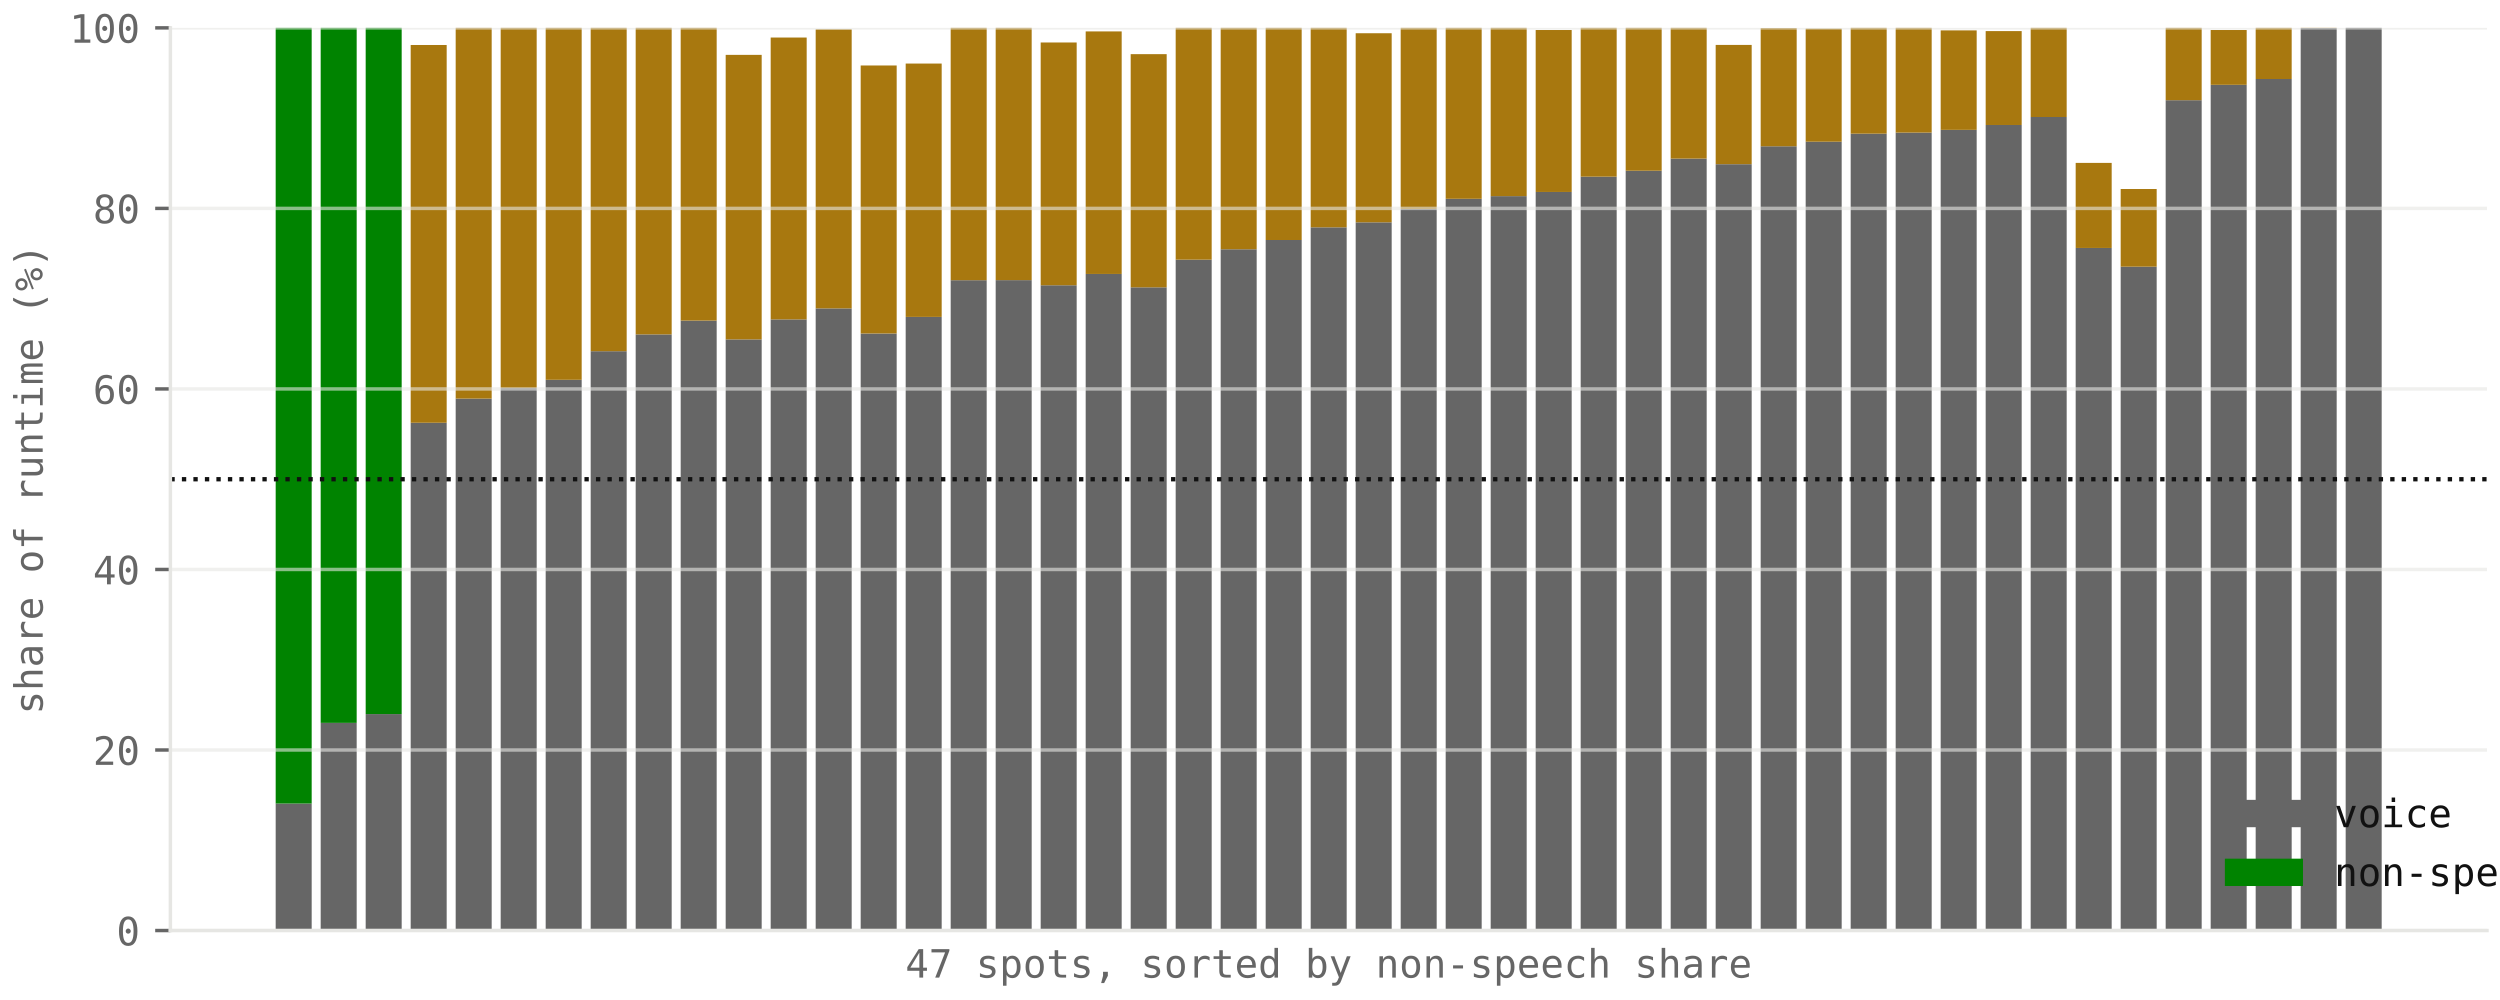
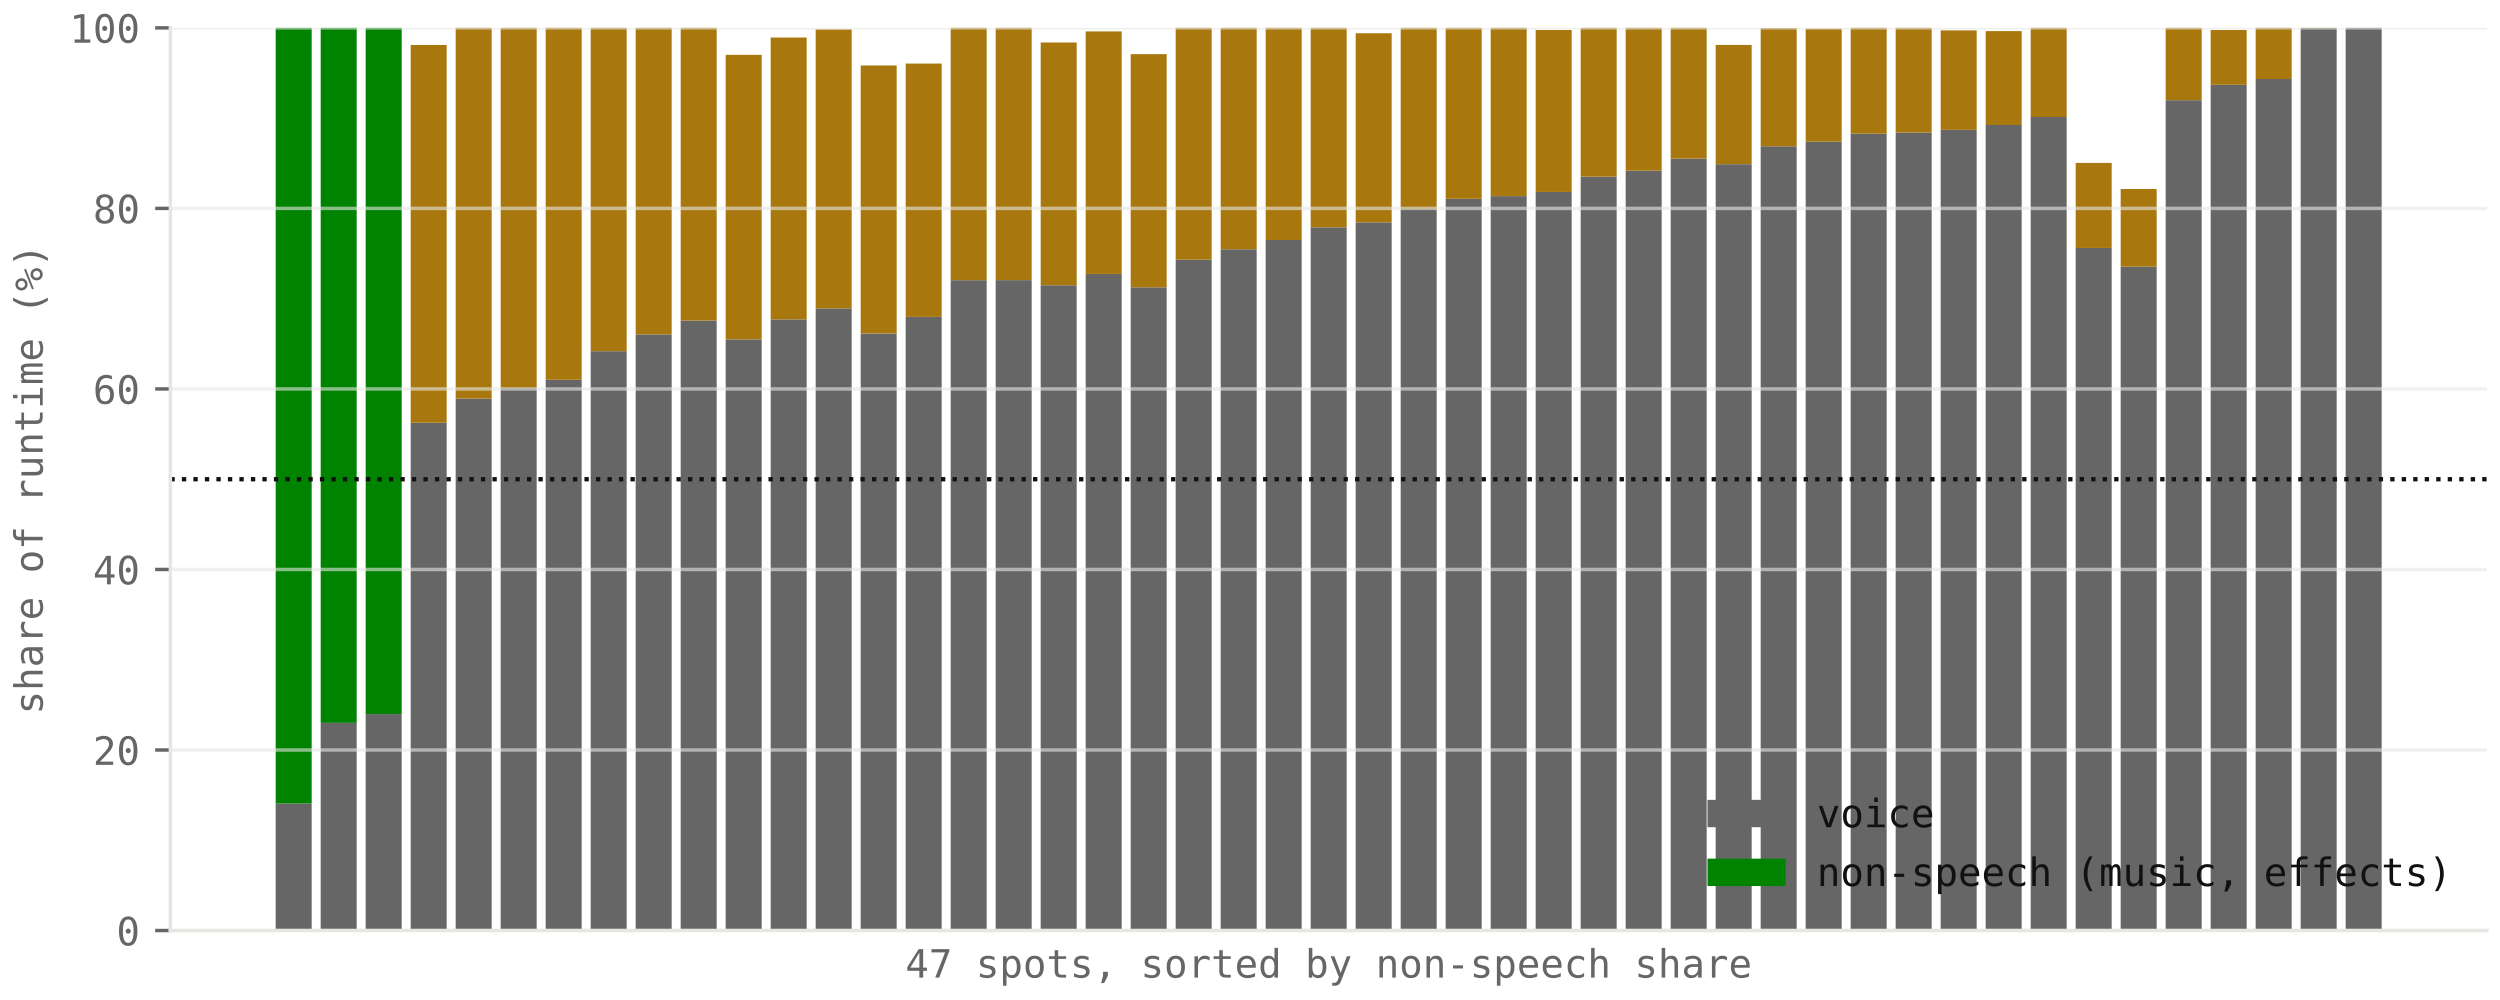
<svg xmlns="http://www.w3.org/2000/svg" xmlns:xlink="http://www.w3.org/1999/xlink" width="576pt" height="230.4pt" viewBox="0 0 576 230.4" version="1.1">
  <defs>
    <style type="text/css">*{stroke-linejoin: round; stroke-linecap: butt}</style>
  </defs>
  <g id="figure_1">
    <g id="patch_1">
      <path d="M 0 230.4  L 576 230.4  L 576 0  L 0 0  z " style="fill: #ffffff" />
    </g>
    <g id="axes_1">
      <g id="patch_2">
        <path d="M 39.256 214.399  L 573 214.399  L 573 6.419  L 39.256 6.419  z " style="fill: #ffffff" />
      </g>
      <g id="patch_3">
-         <path d="M 63.517 214.399  L 71.811 214.399  L 71.811 185.135  L 63.517 185.135  z " clip-path="url(#p30598eb587)" style="fill: #666666" />
+         <path d="M 63.517 214.399  L 71.811 214.399  L 71.811 185.135  L 63.517 185.135  z " clip-path="url(#p71aaf7aec6)" style="fill: #666666" />
      </g>
      <g id="patch_4">
-         <path d="M 73.885 214.399  L 82.179 214.399  L 82.179 166.55  L 73.885 166.55  z " clip-path="url(#p30598eb587)" style="fill: #666666" />
+         <path d="M 73.885 214.399  L 82.179 214.399  L 82.179 166.55  L 73.885 166.55  z " clip-path="url(#p71aaf7aec6)" style="fill: #666666" />
      </g>
      <g id="patch_5">
-         <path d="M 84.253 214.399  L 92.547 214.399  L 92.547 164.518  L 84.253 164.518  z " clip-path="url(#p30598eb587)" style="fill: #666666" />
+         <path d="M 84.253 214.399  L 92.547 214.399  L 92.547 164.518  L 84.253 164.518  z " clip-path="url(#p71aaf7aec6)" style="fill: #666666" />
      </g>
      <g id="patch_6">
-         <path d="M 94.621 214.399  L 102.915 214.399  L 102.915 97.402  L 94.621 97.402  z " clip-path="url(#p30598eb587)" style="fill: #666666" />
+         <path d="M 94.621 214.399  L 102.915 214.399  L 102.915 97.402  L 94.621 97.402  z " clip-path="url(#p71aaf7aec6)" style="fill: #666666" />
      </g>
      <g id="patch_7">
-         <path d="M 104.989 214.399  L 113.283 214.399  L 113.283 91.842  L 104.989 91.842  z " clip-path="url(#p30598eb587)" style="fill: #666666" />
+         <path d="M 104.989 214.399  L 113.283 214.399  L 113.283 91.842  L 104.989 91.842  z " clip-path="url(#p71aaf7aec6)" style="fill: #666666" />
      </g>
      <g id="patch_8">
-         <path d="M 115.357 214.399  L 123.651 214.399  L 123.651 89.413  L 115.357 89.413  z " clip-path="url(#p30598eb587)" style="fill: #666666" />
+         <path d="M 115.357 214.399  L 123.651 214.399  L 123.651 89.413  L 115.357 89.413  z " clip-path="url(#p71aaf7aec6)" style="fill: #666666" />
      </g>
      <g id="patch_9">
-         <path d="M 125.725 214.399  L 134.019 214.399  L 134.019 87.511  L 125.725 87.511  z " clip-path="url(#p30598eb587)" style="fill: #666666" />
+         <path d="M 125.725 214.399  L 134.019 214.399  L 134.019 87.511  L 125.725 87.511  z " clip-path="url(#p71aaf7aec6)" style="fill: #666666" />
      </g>
      <g id="patch_10">
-         <path d="M 136.093 214.399  L 144.387 214.399  L 144.387 80.915  L 136.093 80.915  z " clip-path="url(#p30598eb587)" style="fill: #666666" />
+         <path d="M 136.093 214.399  L 144.387 214.399  L 144.387 80.915  L 136.093 80.915  z " clip-path="url(#p71aaf7aec6)" style="fill: #666666" />
      </g>
      <g id="patch_11">
-         <path d="M 146.461 214.399  L 154.755 214.399  L 154.755 77.048  L 146.461 77.048  z " clip-path="url(#p30598eb587)" style="fill: #666666" />
+         <path d="M 146.461 214.399  L 154.755 214.399  L 154.755 77.048  L 146.461 77.048  z " clip-path="url(#p71aaf7aec6)" style="fill: #666666" />
      </g>
      <g id="patch_12">
-         <path d="M 156.829 214.399  L 165.123 214.399  L 165.123 73.87  L 156.829 73.87  z " clip-path="url(#p30598eb587)" style="fill: #666666" />
+         <path d="M 156.829 214.399  L 165.123 214.399  L 165.123 73.87  L 156.829 73.87  z " clip-path="url(#p71aaf7aec6)" style="fill: #666666" />
      </g>
      <g id="patch_13">
-         <path d="M 167.197 214.399  L 175.491 214.399  L 175.491 78.199  L 167.197 78.199  z " clip-path="url(#p30598eb587)" style="fill: #666666" />
+         <path d="M 167.197 214.399  L 175.491 214.399  L 175.491 78.199  L 167.197 78.199  z " clip-path="url(#p71aaf7aec6)" style="fill: #666666" />
      </g>
      <g id="patch_14">
-         <path d="M 177.565 214.399  L 185.859 214.399  L 185.859 73.592  L 177.565 73.592  z " clip-path="url(#p30598eb587)" style="fill: #666666" />
+         <path d="M 177.565 214.399  L 185.859 214.399  L 185.859 73.592  L 177.565 73.592  z " clip-path="url(#p71aaf7aec6)" style="fill: #666666" />
      </g>
      <g id="patch_15">
-         <path d="M 187.933 214.399  L 196.227 214.399  L 196.227 71.055  L 187.933 71.055  z " clip-path="url(#p30598eb587)" style="fill: #666666" />
+         <path d="M 187.933 214.399  L 196.227 214.399  L 196.227 71.055  L 187.933 71.055  z " clip-path="url(#p71aaf7aec6)" style="fill: #666666" />
      </g>
      <g id="patch_16">
-         <path d="M 198.301 214.399  L 206.595 214.399  L 206.595 76.838  L 198.301 76.838  z " clip-path="url(#p30598eb587)" style="fill: #666666" />
+         <path d="M 198.301 214.399  L 206.595 214.399  L 206.595 76.838  L 198.301 76.838  z " clip-path="url(#p71aaf7aec6)" style="fill: #666666" />
      </g>
      <g id="patch_17">
-         <path d="M 208.669 214.399  L 216.963 214.399  L 216.963 73.015  L 208.669 73.015  z " clip-path="url(#p30598eb587)" style="fill: #666666" />
+         <path d="M 208.669 214.399  L 216.963 214.399  L 216.963 73.015  L 208.669 73.015  z " clip-path="url(#p71aaf7aec6)" style="fill: #666666" />
      </g>
      <g id="patch_18">
-         <path d="M 219.037 214.399  L 227.331 214.399  L 227.331 64.562  L 219.037 64.562  z " clip-path="url(#p30598eb587)" style="fill: #666666" />
+         <path d="M 219.037 214.399  L 227.331 214.399  L 227.331 64.562  L 219.037 64.562  z " clip-path="url(#p71aaf7aec6)" style="fill: #666666" />
      </g>
      <g id="patch_19">
-         <path d="M 229.405 214.399  L 237.699 214.399  L 237.699 64.548  L 229.405 64.548  z " clip-path="url(#p30598eb587)" style="fill: #666666" />
+         <path d="M 229.405 214.399  L 237.699 214.399  L 237.699 64.548  L 229.405 64.548  z " clip-path="url(#p71aaf7aec6)" style="fill: #666666" />
      </g>
      <g id="patch_20">
-         <path d="M 239.773 214.399  L 248.067 214.399  L 248.067 65.726  L 239.773 65.726  z " clip-path="url(#p30598eb587)" style="fill: #666666" />
+         <path d="M 239.773 214.399  L 248.067 214.399  L 248.067 65.726  L 239.773 65.726  z " clip-path="url(#p71aaf7aec6)" style="fill: #666666" />
      </g>
      <g id="patch_21">
-         <path d="M 250.141 214.399  L 258.435 214.399  L 258.435 63.117  L 250.141 63.117  z " clip-path="url(#p30598eb587)" style="fill: #666666" />
+         <path d="M 250.141 214.399  L 258.435 214.399  L 258.435 63.117  L 250.141 63.117  z " clip-path="url(#p71aaf7aec6)" style="fill: #666666" />
      </g>
      <g id="patch_22">
-         <path d="M 260.509 214.399  L 268.803 214.399  L 268.803 66.206  L 260.509 66.206  z " clip-path="url(#p30598eb587)" style="fill: #666666" />
+         <path d="M 260.509 214.399  L 268.803 214.399  L 268.803 66.206  L 260.509 66.206  z " clip-path="url(#p71aaf7aec6)" style="fill: #666666" />
      </g>
      <g id="patch_23">
-         <path d="M 270.877 214.399  L 279.171 214.399  L 279.171 59.832  L 270.877 59.832  z " clip-path="url(#p30598eb587)" style="fill: #666666" />
+         <path d="M 270.877 214.399  L 279.171 214.399  L 279.171 59.832  L 270.877 59.832  z " clip-path="url(#p71aaf7aec6)" style="fill: #666666" />
      </g>
      <g id="patch_24">
-         <path d="M 281.245 214.399  L 289.539 214.399  L 289.539 57.436  L 281.245 57.436  z " clip-path="url(#p30598eb587)" style="fill: #666666" />
+         <path d="M 281.245 214.399  L 289.539 214.399  L 289.539 57.436  L 281.245 57.436  z " clip-path="url(#p71aaf7aec6)" style="fill: #666666" />
      </g>
      <g id="patch_25">
-         <path d="M 291.613 214.399  L 299.907 214.399  L 299.907 55.3  L 291.613 55.3  z " clip-path="url(#p30598eb587)" style="fill: #666666" />
+         <path d="M 291.613 214.399  L 299.907 214.399  L 299.907 55.3  L 291.613 55.3  z " clip-path="url(#p71aaf7aec6)" style="fill: #666666" />
      </g>
      <g id="patch_26">
-         <path d="M 301.981 214.399  L 310.275 214.399  L 310.275 52.372  L 301.981 52.372  z " clip-path="url(#p30598eb587)" style="fill: #666666" />
+         <path d="M 301.981 214.399  L 310.275 214.399  L 310.275 52.372  L 301.981 52.372  z " clip-path="url(#p71aaf7aec6)" style="fill: #666666" />
      </g>
      <g id="patch_27">
-         <path d="M 312.349 214.399  L 320.643 214.399  L 320.643 51.222  L 312.349 51.222  z " clip-path="url(#p30598eb587)" style="fill: #666666" />
+         <path d="M 312.349 214.399  L 320.643 214.399  L 320.643 51.222  L 312.349 51.222  z " clip-path="url(#p71aaf7aec6)" style="fill: #666666" />
      </g>
      <g id="patch_28">
-         <path d="M 322.717 214.399  L 331.011 214.399  L 331.011 48.161  L 322.717 48.161  z " clip-path="url(#p30598eb587)" style="fill: #666666" />
+         <path d="M 322.717 214.399  L 331.011 214.399  L 331.011 48.161  L 322.717 48.161  z " clip-path="url(#p71aaf7aec6)" style="fill: #666666" />
      </g>
      <g id="patch_29">
-         <path d="M 333.085 214.399  L 341.379 214.399  L 341.379 45.805  L 333.085 45.805  z " clip-path="url(#p30598eb587)" style="fill: #666666" />
+         <path d="M 333.085 214.399  L 341.379 214.399  L 341.379 45.805  L 333.085 45.805  z " clip-path="url(#p71aaf7aec6)" style="fill: #666666" />
      </g>
      <g id="patch_30">
-         <path d="M 343.453 214.399  L 351.747 214.399  L 351.747 45.192  L 343.453 45.192  z " clip-path="url(#p30598eb587)" style="fill: #666666" />
+         <path d="M 343.453 214.399  L 351.747 214.399  L 351.747 45.192  L 343.453 45.192  z " clip-path="url(#p71aaf7aec6)" style="fill: #666666" />
      </g>
      <g id="patch_31">
-         <path d="M 353.821 214.399  L 362.115 214.399  L 362.115 44.228  L 353.821 44.228  z " clip-path="url(#p30598eb587)" style="fill: #666666" />
+         <path d="M 353.821 214.399  L 362.115 214.399  L 362.115 44.228  L 353.821 44.228  z " clip-path="url(#p71aaf7aec6)" style="fill: #666666" />
      </g>
      <g id="patch_32">
-         <path d="M 364.189 214.399  L 372.483 214.399  L 372.483 40.703  L 364.189 40.703  z " clip-path="url(#p30598eb587)" style="fill: #666666" />
+         <path d="M 364.189 214.399  L 372.483 214.399  L 372.483 40.703  L 364.189 40.703  z " clip-path="url(#p71aaf7aec6)" style="fill: #666666" />
      </g>
      <g id="patch_33">
-         <path d="M 374.556 214.399  L 382.851 214.399  L 382.851 39.342  L 374.556 39.342  z " clip-path="url(#p30598eb587)" style="fill: #666666" />
+         <path d="M 374.556 214.399  L 382.851 214.399  L 382.851 39.342  L 374.556 39.342  z " clip-path="url(#p71aaf7aec6)" style="fill: #666666" />
      </g>
      <g id="patch_34">
-         <path d="M 384.924 214.399  L 393.219 214.399  L 393.219 36.539  L 384.924 36.539  z " clip-path="url(#p30598eb587)" style="fill: #666666" />
+         <path d="M 384.924 214.399  L 393.219 214.399  L 393.219 36.539  L 384.924 36.539  z " clip-path="url(#p71aaf7aec6)" style="fill: #666666" />
      </g>
      <g id="patch_35">
-         <path d="M 395.292 214.399  L 403.587 214.399  L 403.587 37.824  L 395.292 37.824  z " clip-path="url(#p30598eb587)" style="fill: #666666" />
+         <path d="M 395.292 214.399  L 403.587 214.399  L 403.587 37.824  L 395.292 37.824  z " clip-path="url(#p71aaf7aec6)" style="fill: #666666" />
      </g>
      <g id="patch_36">
-         <path d="M 405.66 214.399  L 413.955 214.399  L 413.955 33.704  L 405.66 33.704  z " clip-path="url(#p30598eb587)" style="fill: #666666" />
+         <path d="M 405.66 214.399  L 413.955 214.399  L 413.955 33.704  L 405.66 33.704  z " clip-path="url(#p71aaf7aec6)" style="fill: #666666" />
      </g>
      <g id="patch_37">
-         <path d="M 416.028 214.399  L 424.323 214.399  L 424.323 32.647  L 416.028 32.647  z " clip-path="url(#p30598eb587)" style="fill: #666666" />
+         <path d="M 416.028 214.399  L 424.323 214.399  L 424.323 32.647  L 416.028 32.647  z " clip-path="url(#p71aaf7aec6)" style="fill: #666666" />
      </g>
      <g id="patch_38">
-         <path d="M 426.396 214.399  L 434.691 214.399  L 434.691 30.795  L 426.396 30.795  z " clip-path="url(#p30598eb587)" style="fill: #666666" />
+         <path d="M 426.396 214.399  L 434.691 214.399  L 434.691 30.795  L 426.396 30.795  z " clip-path="url(#p71aaf7aec6)" style="fill: #666666" />
      </g>
      <g id="patch_39">
-         <path d="M 436.764 214.399  L 445.059 214.399  L 445.059 30.549  L 436.764 30.549  z " clip-path="url(#p30598eb587)" style="fill: #666666" />
+         <path d="M 436.764 214.399  L 445.059 214.399  L 445.059 30.549  L 436.764 30.549  z " clip-path="url(#p71aaf7aec6)" style="fill: #666666" />
      </g>
      <g id="patch_40">
-         <path d="M 447.132 214.399  L 455.427 214.399  L 455.427 29.92  L 447.132 29.92  z " clip-path="url(#p30598eb587)" style="fill: #666666" />
+         <path d="M 447.132 214.399  L 455.427 214.399  L 455.427 29.92  L 447.132 29.92  z " clip-path="url(#p71aaf7aec6)" style="fill: #666666" />
      </g>
      <g id="patch_41">
-         <path d="M 457.5 214.399  L 465.795 214.399  L 465.795 28.797  L 457.5 28.797  z " clip-path="url(#p30598eb587)" style="fill: #666666" />
+         <path d="M 457.5 214.399  L 465.795 214.399  L 465.795 28.797  L 457.5 28.797  z " clip-path="url(#p71aaf7aec6)" style="fill: #666666" />
      </g>
      <g id="patch_42">
-         <path d="M 467.868 214.399  L 476.163 214.399  L 476.163 26.956  L 467.868 26.956  z " clip-path="url(#p30598eb587)" style="fill: #666666" />
+         <path d="M 467.868 214.399  L 476.163 214.399  L 476.163 26.956  L 467.868 26.956  z " clip-path="url(#p71aaf7aec6)" style="fill: #666666" />
      </g>
      <g id="patch_43">
-         <path d="M 478.236 214.399  L 486.531 214.399  L 486.531 57.128  L 478.236 57.128  z " clip-path="url(#p30598eb587)" style="fill: #666666" />
+         <path d="M 478.236 214.399  L 486.531 214.399  L 486.531 57.128  L 478.236 57.128  z " clip-path="url(#p71aaf7aec6)" style="fill: #666666" />
      </g>
      <g id="patch_44">
-         <path d="M 488.604 214.399  L 496.899 214.399  L 496.899 61.442  L 488.604 61.442  z " clip-path="url(#p30598eb587)" style="fill: #666666" />
+         <path d="M 488.604 214.399  L 496.899 214.399  L 496.899 61.442  L 488.604 61.442  z " clip-path="url(#p71aaf7aec6)" style="fill: #666666" />
      </g>
      <g id="patch_45">
-         <path d="M 498.972 214.399  L 507.267 214.399  L 507.267 23.089  L 498.972 23.089  z " clip-path="url(#p30598eb587)" style="fill: #666666" />
+         <path d="M 498.972 214.399  L 507.267 214.399  L 507.267 23.089  L 498.972 23.089  z " clip-path="url(#p71aaf7aec6)" style="fill: #666666" />
      </g>
      <g id="patch_46">
-         <path d="M 509.34 214.399  L 517.635 214.399  L 517.635 19.543  L 509.34 19.543  z " clip-path="url(#p30598eb587)" style="fill: #666666" />
+         <path d="M 509.34 214.399  L 517.635 214.399  L 517.635 19.543  L 509.34 19.543  z " clip-path="url(#p71aaf7aec6)" style="fill: #666666" />
      </g>
      <g id="patch_47">
-         <path d="M 519.708 214.399  L 528.003 214.399  L 528.003 18.196  L 519.708 18.196  z " clip-path="url(#p30598eb587)" style="fill: #666666" />
+         <path d="M 519.708 214.399  L 528.003 214.399  L 528.003 18.196  L 519.708 18.196  z " clip-path="url(#p71aaf7aec6)" style="fill: #666666" />
      </g>
      <g id="patch_48">
-         <path d="M 530.076 214.399  L 538.371 214.399  L 538.371 6.448  L 530.076 6.448  z " clip-path="url(#p30598eb587)" style="fill: #666666" />
+         <path d="M 530.076 214.399  L 538.371 214.399  L 538.371 6.448  L 530.076 6.448  z " clip-path="url(#p71aaf7aec6)" style="fill: #666666" />
      </g>
      <g id="patch_49">
-         <path d="M 540.444 214.399  L 548.739 214.399  L 548.739 6.419  L 540.444 6.419  z " clip-path="url(#p30598eb587)" style="fill: #666666" />
+         <path d="M 540.444 214.399  L 548.739 214.399  L 548.739 6.419  L 540.444 6.419  z " clip-path="url(#p71aaf7aec6)" style="fill: #666666" />
      </g>
      <g id="patch_50">
-         <path d="M 63.517 185.135  L 71.811 185.135  L 71.811 6.419  L 63.517 6.419  z " clip-path="url(#p30598eb587)" style="fill: #008300" />
+         <path d="M 63.517 185.135  L 71.811 185.135  L 71.811 6.419  L 63.517 6.419  z " clip-path="url(#p71aaf7aec6)" style="fill: #008300" />
      </g>
      <g id="patch_51">
-         <path d="M 73.885 166.55  L 82.179 166.55  L 82.179 6.419  L 73.885 6.419  z " clip-path="url(#p30598eb587)" style="fill: #008300" />
+         <path d="M 73.885 166.55  L 82.179 166.55  L 82.179 6.419  L 73.885 6.419  z " clip-path="url(#p71aaf7aec6)" style="fill: #008300" />
      </g>
      <g id="patch_52">
-         <path d="M 84.253 164.518  L 92.547 164.518  L 92.547 6.419  L 84.253 6.419  z " clip-path="url(#p30598eb587)" style="fill: #008300" />
+         <path d="M 84.253 164.518  L 92.547 164.518  L 92.547 6.419  L 84.253 6.419  z " clip-path="url(#p71aaf7aec6)" style="fill: #008300" />
      </g>
      <g id="patch_53">
-         <path d="M 94.621 97.402  L 102.915 97.402  L 102.915 10.366  L 94.621 10.366  z " clip-path="url(#p30598eb587)" style="fill: #a8780f" />
+         <path d="M 94.621 97.402  L 102.915 97.402  L 102.915 10.366  L 94.621 10.366  z " clip-path="url(#p71aaf7aec6)" style="fill: #a8780f" />
      </g>
      <g id="patch_54">
-         <path d="M 104.989 91.842  L 113.283 91.842  L 113.283 6.419  L 104.989 6.419  z " clip-path="url(#p30598eb587)" style="fill: #a8780f" />
+         <path d="M 104.989 91.842  L 113.283 91.842  L 113.283 6.419  L 104.989 6.419  z " clip-path="url(#p71aaf7aec6)" style="fill: #a8780f" />
      </g>
      <g id="patch_55">
-         <path d="M 115.357 89.413  L 123.651 89.413  L 123.651 6.419  L 115.357 6.419  z " clip-path="url(#p30598eb587)" style="fill: #a8780f" />
+         <path d="M 115.357 89.413  L 123.651 89.413  L 123.651 6.419  L 115.357 6.419  z " clip-path="url(#p71aaf7aec6)" style="fill: #a8780f" />
      </g>
      <g id="patch_56">
-         <path d="M 125.725 87.511  L 134.019 87.511  L 134.019 6.419  L 125.725 6.419  z " clip-path="url(#p30598eb587)" style="fill: #a8780f" />
+         <path d="M 125.725 87.511  L 134.019 87.511  L 134.019 6.419  L 125.725 6.419  z " clip-path="url(#p71aaf7aec6)" style="fill: #a8780f" />
      </g>
      <g id="patch_57">
-         <path d="M 136.093 80.915  L 144.387 80.915  L 144.387 6.419  L 136.093 6.419  z " clip-path="url(#p30598eb587)" style="fill: #a8780f" />
+         <path d="M 136.093 80.915  L 144.387 80.915  L 144.387 6.419  L 136.093 6.419  z " clip-path="url(#p71aaf7aec6)" style="fill: #a8780f" />
      </g>
      <g id="patch_58">
-         <path d="M 146.461 77.048  L 154.755 77.048  L 154.755 6.419  L 146.461 6.419  z " clip-path="url(#p30598eb587)" style="fill: #a8780f" />
+         <path d="M 146.461 77.048  L 154.755 77.048  L 154.755 6.419  L 146.461 6.419  z " clip-path="url(#p71aaf7aec6)" style="fill: #a8780f" />
      </g>
      <g id="patch_59">
-         <path d="M 156.829 73.87  L 165.123 73.87  L 165.123 6.419  L 156.829 6.419  z " clip-path="url(#p30598eb587)" style="fill: #a8780f" />
+         <path d="M 156.829 73.87  L 165.123 73.87  L 165.123 6.419  L 156.829 6.419  z " clip-path="url(#p71aaf7aec6)" style="fill: #a8780f" />
      </g>
      <g id="patch_60">
-         <path d="M 167.197 78.199  L 175.491 78.199  L 175.491 12.641  L 167.197 12.641  z " clip-path="url(#p30598eb587)" style="fill: #a8780f" />
+         <path d="M 167.197 78.199  L 175.491 78.199  L 175.491 12.641  L 167.197 12.641  z " clip-path="url(#p71aaf7aec6)" style="fill: #a8780f" />
      </g>
      <g id="patch_61">
-         <path d="M 177.565 73.592  L 185.859 73.592  L 185.859 8.648  L 177.565 8.648  z " clip-path="url(#p30598eb587)" style="fill: #a8780f" />
+         <path d="M 177.565 73.592  L 185.859 73.592  L 185.859 8.648  L 177.565 8.648  z " clip-path="url(#p71aaf7aec6)" style="fill: #a8780f" />
      </g>
      <g id="patch_62">
-         <path d="M 187.933 71.055  L 196.227 71.055  L 196.227 6.765  L 187.933 6.765  z " clip-path="url(#p30598eb587)" style="fill: #a8780f" />
+         <path d="M 187.933 71.055  L 196.227 71.055  L 196.227 6.765  L 187.933 6.765  z " clip-path="url(#p71aaf7aec6)" style="fill: #a8780f" />
      </g>
      <g id="patch_63">
-         <path d="M 198.301 76.838  L 206.595 76.838  L 206.595 15.087  L 198.301 15.087  z " clip-path="url(#p30598eb587)" style="fill: #a8780f" />
+         <path d="M 198.301 76.838  L 206.595 76.838  L 206.595 15.087  L 198.301 15.087  z " clip-path="url(#p71aaf7aec6)" style="fill: #a8780f" />
      </g>
      <g id="patch_64">
-         <path d="M 208.669 73.015  L 216.963 73.015  L 216.963 14.643  L 208.669 14.643  z " clip-path="url(#p30598eb587)" style="fill: #a8780f" />
+         <path d="M 208.669 73.015  L 216.963 73.015  L 216.963 14.643  L 208.669 14.643  z " clip-path="url(#p71aaf7aec6)" style="fill: #a8780f" />
      </g>
      <g id="patch_65">
-         <path d="M 219.037 64.562  L 227.331 64.562  L 227.331 6.419  L 219.037 6.419  z " clip-path="url(#p30598eb587)" style="fill: #a8780f" />
+         <path d="M 219.037 64.562  L 227.331 64.562  L 227.331 6.419  L 219.037 6.419  z " clip-path="url(#p71aaf7aec6)" style="fill: #a8780f" />
      </g>
      <g id="patch_66">
-         <path d="M 229.405 64.548  L 237.699 64.548  L 237.699 6.419  L 229.405 6.419  z " clip-path="url(#p30598eb587)" style="fill: #a8780f" />
+         <path d="M 229.405 64.548  L 237.699 64.548  L 237.699 6.419  L 229.405 6.419  z " clip-path="url(#p71aaf7aec6)" style="fill: #a8780f" />
      </g>
      <g id="patch_67">
-         <path d="M 239.773 65.726  L 248.067 65.726  L 248.067 9.788  L 239.773 9.788  z " clip-path="url(#p30598eb587)" style="fill: #a8780f" />
+         <path d="M 239.773 65.726  L 248.067 65.726  L 248.067 9.788  L 239.773 9.788  z " clip-path="url(#p71aaf7aec6)" style="fill: #a8780f" />
      </g>
      <g id="patch_68">
-         <path d="M 250.141 63.117  L 258.435 63.117  L 258.435 7.238  L 250.141 7.238  z " clip-path="url(#p30598eb587)" style="fill: #a8780f" />
+         <path d="M 250.141 63.117  L 258.435 63.117  L 258.435 7.238  L 250.141 7.238  z " clip-path="url(#p71aaf7aec6)" style="fill: #a8780f" />
      </g>
      <g id="patch_69">
-         <path d="M 260.509 66.206  L 268.803 66.206  L 268.803 12.476  L 260.509 12.476  z " clip-path="url(#p30598eb587)" style="fill: #a8780f" />
+         <path d="M 260.509 66.206  L 268.803 66.206  L 268.803 12.476  L 260.509 12.476  z " clip-path="url(#p71aaf7aec6)" style="fill: #a8780f" />
      </g>
      <g id="patch_70">
-         <path d="M 270.877 59.832  L 279.171 59.832  L 279.171 6.419  L 270.877 6.419  z " clip-path="url(#p30598eb587)" style="fill: #a8780f" />
+         <path d="M 270.877 59.832  L 279.171 59.832  L 279.171 6.419  L 270.877 6.419  z " clip-path="url(#p71aaf7aec6)" style="fill: #a8780f" />
      </g>
      <g id="patch_71">
-         <path d="M 281.245 57.436  L 289.539 57.436  L 289.539 6.419  L 281.245 6.419  z " clip-path="url(#p30598eb587)" style="fill: #a8780f" />
+         <path d="M 281.245 57.436  L 289.539 57.436  L 289.539 6.419  L 281.245 6.419  z " clip-path="url(#p71aaf7aec6)" style="fill: #a8780f" />
      </g>
      <g id="patch_72">
-         <path d="M 291.613 55.3  L 299.907 55.3  L 299.907 6.419  L 291.613 6.419  z " clip-path="url(#p30598eb587)" style="fill: #a8780f" />
+         <path d="M 291.613 55.3  L 299.907 55.3  L 299.907 6.419  L 291.613 6.419  z " clip-path="url(#p71aaf7aec6)" style="fill: #a8780f" />
      </g>
      <g id="patch_73">
-         <path d="M 301.981 52.372  L 310.275 52.372  L 310.275 6.419  L 301.981 6.419  z " clip-path="url(#p30598eb587)" style="fill: #a8780f" />
+         <path d="M 301.981 52.372  L 310.275 52.372  L 310.275 6.419  L 301.981 6.419  z " clip-path="url(#p71aaf7aec6)" style="fill: #a8780f" />
      </g>
      <g id="patch_74">
-         <path d="M 312.349 51.222  L 320.643 51.222  L 320.643 7.658  L 312.349 7.658  z " clip-path="url(#p30598eb587)" style="fill: #a8780f" />
+         <path d="M 312.349 51.222  L 320.643 51.222  L 320.643 7.658  L 312.349 7.658  z " clip-path="url(#p71aaf7aec6)" style="fill: #a8780f" />
      </g>
      <g id="patch_75">
-         <path d="M 322.717 48.161  L 331.011 48.161  L 331.011 6.419  L 322.717 6.419  z " clip-path="url(#p30598eb587)" style="fill: #a8780f" />
+         <path d="M 322.717 48.161  L 331.011 48.161  L 331.011 6.419  L 322.717 6.419  z " clip-path="url(#p71aaf7aec6)" style="fill: #a8780f" />
      </g>
      <g id="patch_76">
-         <path d="M 333.085 45.805  L 341.379 45.805  L 341.379 6.419  L 333.085 6.419  z " clip-path="url(#p30598eb587)" style="fill: #a8780f" />
+         <path d="M 333.085 45.805  L 341.379 45.805  L 341.379 6.419  L 333.085 6.419  z " clip-path="url(#p71aaf7aec6)" style="fill: #a8780f" />
      </g>
      <g id="patch_77">
-         <path d="M 343.453 45.192  L 351.747 45.192  L 351.747 6.419  L 343.453 6.419  z " clip-path="url(#p30598eb587)" style="fill: #a8780f" />
+         <path d="M 343.453 45.192  L 351.747 45.192  L 351.747 6.419  L 343.453 6.419  z " clip-path="url(#p71aaf7aec6)" style="fill: #a8780f" />
      </g>
      <g id="patch_78">
-         <path d="M 353.821 44.228  L 362.115 44.228  L 362.115 6.915  L 353.821 6.915  z " clip-path="url(#p30598eb587)" style="fill: #a8780f" />
+         <path d="M 353.821 44.228  L 362.115 44.228  L 362.115 6.915  L 353.821 6.915  z " clip-path="url(#p71aaf7aec6)" style="fill: #a8780f" />
      </g>
      <g id="patch_79">
-         <path d="M 364.189 40.703  L 372.483 40.703  L 372.483 6.419  L 364.189 6.419  z " clip-path="url(#p30598eb587)" style="fill: #a8780f" />
+         <path d="M 364.189 40.703  L 372.483 40.703  L 372.483 6.419  L 364.189 6.419  z " clip-path="url(#p71aaf7aec6)" style="fill: #a8780f" />
      </g>
      <g id="patch_80">
-         <path d="M 374.556 39.342  L 382.851 39.342  L 382.851 6.419  L 374.556 6.419  z " clip-path="url(#p30598eb587)" style="fill: #a8780f" />
+         <path d="M 374.556 39.342  L 382.851 39.342  L 382.851 6.419  L 374.556 6.419  z " clip-path="url(#p71aaf7aec6)" style="fill: #a8780f" />
      </g>
      <g id="patch_81">
-         <path d="M 384.924 36.539  L 393.219 36.539  L 393.219 6.419  L 384.924 6.419  z " clip-path="url(#p30598eb587)" style="fill: #a8780f" />
+         <path d="M 384.924 36.539  L 393.219 36.539  L 393.219 6.419  L 384.924 6.419  z " clip-path="url(#p71aaf7aec6)" style="fill: #a8780f" />
      </g>
      <g id="patch_82">
-         <path d="M 395.292 37.824  L 403.587 37.824  L 403.587 10.35  L 395.292 10.35  z " clip-path="url(#p30598eb587)" style="fill: #a8780f" />
+         <path d="M 395.292 37.824  L 403.587 37.824  L 403.587 10.35  L 395.292 10.35  z " clip-path="url(#p71aaf7aec6)" style="fill: #a8780f" />
      </g>
      <g id="patch_83">
-         <path d="M 405.66 33.704  L 413.955 33.704  L 413.955 6.451  L 405.66 6.451  z " clip-path="url(#p30598eb587)" style="fill: #a8780f" />
+         <path d="M 405.66 33.704  L 413.955 33.704  L 413.955 6.451  L 405.66 6.451  z " clip-path="url(#p71aaf7aec6)" style="fill: #a8780f" />
      </g>
      <g id="patch_84">
-         <path d="M 416.028 32.647  L 424.323 32.647  L 424.323 6.592  L 416.028 6.592  z " clip-path="url(#p30598eb587)" style="fill: #a8780f" />
+         <path d="M 416.028 32.647  L 424.323 32.647  L 424.323 6.592  L 416.028 6.592  z " clip-path="url(#p71aaf7aec6)" style="fill: #a8780f" />
      </g>
      <g id="patch_85">
-         <path d="M 426.396 30.795  L 434.691 30.795  L 434.691 6.419  L 426.396 6.419  z " clip-path="url(#p30598eb587)" style="fill: #a8780f" />
+         <path d="M 426.396 30.795  L 434.691 30.795  L 434.691 6.419  L 426.396 6.419  z " clip-path="url(#p71aaf7aec6)" style="fill: #a8780f" />
      </g>
      <g id="patch_86">
-         <path d="M 436.764 30.549  L 445.059 30.549  L 445.059 6.419  L 436.764 6.419  z " clip-path="url(#p30598eb587)" style="fill: #a8780f" />
+         <path d="M 436.764 30.549  L 445.059 30.549  L 445.059 6.419  L 436.764 6.419  z " clip-path="url(#p71aaf7aec6)" style="fill: #a8780f" />
      </g>
      <g id="patch_87">
-         <path d="M 447.132 29.92  L 455.427 29.92  L 455.427 7.002  L 447.132 7.002  z " clip-path="url(#p30598eb587)" style="fill: #a8780f" />
+         <path d="M 447.132 29.92  L 455.427 29.92  L 455.427 7.002  L 447.132 7.002  z " clip-path="url(#p71aaf7aec6)" style="fill: #a8780f" />
      </g>
      <g id="patch_88">
-         <path d="M 457.5 28.797  L 465.795 28.797  L 465.795 7.163  L 457.5 7.163  z " clip-path="url(#p30598eb587)" style="fill: #a8780f" />
+         <path d="M 457.5 28.797  L 465.795 28.797  L 465.795 7.163  L 457.5 7.163  z " clip-path="url(#p71aaf7aec6)" style="fill: #a8780f" />
      </g>
      <g id="patch_89">
-         <path d="M 467.868 26.956  L 476.163 26.956  L 476.163 6.419  L 467.868 6.419  z " clip-path="url(#p30598eb587)" style="fill: #a8780f" />
+         <path d="M 467.868 26.956  L 476.163 26.956  L 476.163 6.419  L 467.868 6.419  z " clip-path="url(#p71aaf7aec6)" style="fill: #a8780f" />
      </g>
      <g id="patch_90">
-         <path d="M 478.236 57.128  L 486.531 57.128  L 486.531 37.531  L 478.236 37.531  z " clip-path="url(#p30598eb587)" style="fill: #a8780f" />
+         <path d="M 478.236 57.128  L 486.531 57.128  L 486.531 37.531  L 478.236 37.531  z " clip-path="url(#p71aaf7aec6)" style="fill: #a8780f" />
      </g>
      <g id="patch_91">
-         <path d="M 488.604 61.442  L 496.899 61.442  L 496.899 43.548  L 488.604 43.548  z " clip-path="url(#p30598eb587)" style="fill: #a8780f" />
+         <path d="M 488.604 61.442  L 496.899 61.442  L 496.899 43.548  L 488.604 43.548  z " clip-path="url(#p71aaf7aec6)" style="fill: #a8780f" />
      </g>
      <g id="patch_92">
-         <path d="M 498.972 23.089  L 507.267 23.089  L 507.267 6.419  L 498.972 6.419  z " clip-path="url(#p30598eb587)" style="fill: #a8780f" />
+         <path d="M 498.972 23.089  L 507.267 23.089  L 507.267 6.419  L 498.972 6.419  z " clip-path="url(#p71aaf7aec6)" style="fill: #a8780f" />
      </g>
      <g id="patch_93">
-         <path d="M 509.34 19.543  L 517.635 19.543  L 517.635 6.915  L 509.34 6.915  z " clip-path="url(#p30598eb587)" style="fill: #a8780f" />
+         <path d="M 509.34 19.543  L 517.635 19.543  L 517.635 6.915  L 509.34 6.915  z " clip-path="url(#p71aaf7aec6)" style="fill: #a8780f" />
      </g>
      <g id="patch_94">
-         <path d="M 519.708 18.196  L 528.003 18.196  L 528.003 6.419  L 519.708 6.419  z " clip-path="url(#p30598eb587)" style="fill: #a8780f" />
+         <path d="M 519.708 18.196  L 528.003 18.196  L 528.003 6.419  L 519.708 6.419  z " clip-path="url(#p71aaf7aec6)" style="fill: #a8780f" />
      </g>
      <g id="patch_95">
-         <path d="M 530.076 6.448  L 538.371 6.448  L 538.371 6.419  L 530.076 6.419  z " clip-path="url(#p30598eb587)" style="fill: #a8780f" />
+         <path d="M 530.076 6.448  L 538.371 6.448  L 538.371 6.419  L 530.076 6.419  z " clip-path="url(#p71aaf7aec6)" style="fill: #a8780f" />
      </g>
      <g id="patch_96">
-         <path d="M 540.444 6.419  L 548.739 6.419  L 548.739 6.419  L 540.444 6.419  z " clip-path="url(#p30598eb587)" style="fill: #a8780f" />
+         <path d="M 540.444 6.419  L 548.739 6.419  L 548.739 6.419  L 540.444 6.419  z " clip-path="url(#p71aaf7aec6)" style="fill: #a8780f" />
      </g>
      <g id="matplotlib.axis_1">
        <g id="text_1">
          <text style="font-size: 9px; font-family: 'DejaVu Sans Mono', 'Bitstream Vera Sans Mono', 'Computer Modern Typewriter', 'Andale Mono', 'Nimbus Mono L', 'Courier New', 'Courier', 'Fixed', 'Terminal', monospace; text-anchor: middle; fill: #666666" x="306.128" y="225.238" transform="rotate(-0 306.1278 225.2377)">47 spots, sorted by non-speech share</text>
        </g>
      </g>
      <g id="matplotlib.axis_2">
        <g id="ytick_1">
          <g id="line2d_1">
-             <path d="M 39.256 214.399  L 573 214.399  " clip-path="url(#p30598eb587)" style="fill: none; stroke: #e6e6e3; stroke-opacity: 0.6; stroke-width: 0.8; stroke-linecap: square" />
+             <path d="M 39.256 214.399  L 573 214.399  " clip-path="url(#p71aaf7aec6)" style="fill: none; stroke: #e6e6e3; stroke-opacity: 0.6; stroke-width: 0.8; stroke-linecap: square" />
          </g>
          <g id="line2d_2">
            <defs>
-               <path id="md1d91814b1" d="M 0 0  L -3.5 0  " style="stroke: #666666; stroke-width: 0.8" />
+               <path id="m1084b451eb" d="M 0 0  L -3.5 0  " style="stroke: #666666; stroke-width: 0.8" />
            </defs>
            <g>
-               <use xlink:href="#md1d91814b1" x="39.256" y="214.399" style="fill: #666666; stroke: #666666; stroke-width: 0.8" />
+               <use xlink:href="#m1084b451eb" x="39.256" y="214.399" style="fill: #666666; stroke: #666666; stroke-width: 0.8" />
            </g>
          </g>
          <g id="text_2">
            <text style="font-size: 9px; font-family: 'DejaVu Sans Mono', 'Bitstream Vera Sans Mono', 'Computer Modern Typewriter', 'Andale Mono', 'Nimbus Mono L', 'Courier New', 'Courier', 'Fixed', 'Terminal', monospace; text-anchor: end; fill: #666666" x="32.256" y="217.818" transform="rotate(-0 32.25579 217.818)">0</text>
          </g>
        </g>
        <g id="ytick_2">
          <g id="line2d_3">
-             <path d="M 39.256 172.803  L 573 172.803  " clip-path="url(#p30598eb587)" style="fill: none; stroke: #e6e6e3; stroke-opacity: 0.6; stroke-width: 0.8; stroke-linecap: square" />
+             <path d="M 39.256 172.803  L 573 172.803  " clip-path="url(#p71aaf7aec6)" style="fill: none; stroke: #e6e6e3; stroke-opacity: 0.6; stroke-width: 0.8; stroke-linecap: square" />
          </g>
          <g id="line2d_4">
            <g>
-               <use xlink:href="#md1d91814b1" x="39.256" y="172.803" style="fill: #666666; stroke: #666666; stroke-width: 0.8" />
+               <use xlink:href="#m1084b451eb" x="39.256" y="172.803" style="fill: #666666; stroke: #666666; stroke-width: 0.8" />
            </g>
          </g>
          <g id="text_3">
            <text style="font-size: 9px; font-family: 'DejaVu Sans Mono', 'Bitstream Vera Sans Mono', 'Computer Modern Typewriter', 'Andale Mono', 'Nimbus Mono L', 'Courier New', 'Courier', 'Fixed', 'Terminal', monospace; text-anchor: end; fill: #666666" x="32.256" y="176.222" transform="rotate(-0 32.25579 176.222)">20</text>
          </g>
        </g>
        <g id="ytick_3">
          <g id="line2d_5">
-             <path d="M 39.256 131.207  L 573 131.207  " clip-path="url(#p30598eb587)" style="fill: none; stroke: #e6e6e3; stroke-opacity: 0.6; stroke-width: 0.8; stroke-linecap: square" />
+             <path d="M 39.256 131.207  L 573 131.207  " clip-path="url(#p71aaf7aec6)" style="fill: none; stroke: #e6e6e3; stroke-opacity: 0.6; stroke-width: 0.8; stroke-linecap: square" />
          </g>
          <g id="line2d_6">
            <g>
-               <use xlink:href="#md1d91814b1" x="39.256" y="131.207" style="fill: #666666; stroke: #666666; stroke-width: 0.8" />
+               <use xlink:href="#m1084b451eb" x="39.256" y="131.207" style="fill: #666666; stroke: #666666; stroke-width: 0.8" />
            </g>
          </g>
          <g id="text_4">
            <text style="font-size: 9px; font-family: 'DejaVu Sans Mono', 'Bitstream Vera Sans Mono', 'Computer Modern Typewriter', 'Andale Mono', 'Nimbus Mono L', 'Courier New', 'Courier', 'Fixed', 'Terminal', monospace; text-anchor: end; fill: #666666" x="32.256" y="134.626" transform="rotate(-0 32.25579 134.6261)">40</text>
          </g>
        </g>
        <g id="ytick_4">
          <g id="line2d_7">
-             <path d="M 39.256 89.611  L 573 89.611  " clip-path="url(#p30598eb587)" style="fill: none; stroke: #e6e6e3; stroke-opacity: 0.6; stroke-width: 0.8; stroke-linecap: square" />
+             <path d="M 39.256 89.611  L 573 89.611  " clip-path="url(#p71aaf7aec6)" style="fill: none; stroke: #e6e6e3; stroke-opacity: 0.6; stroke-width: 0.8; stroke-linecap: square" />
          </g>
          <g id="line2d_8">
            <g>
-               <use xlink:href="#md1d91814b1" x="39.256" y="89.611" style="fill: #666666; stroke: #666666; stroke-width: 0.8" />
+               <use xlink:href="#m1084b451eb" x="39.256" y="89.611" style="fill: #666666; stroke: #666666; stroke-width: 0.8" />
            </g>
          </g>
          <g id="text_5">
            <text style="font-size: 9px; font-family: 'DejaVu Sans Mono', 'Bitstream Vera Sans Mono', 'Computer Modern Typewriter', 'Andale Mono', 'Nimbus Mono L', 'Courier New', 'Courier', 'Fixed', 'Terminal', monospace; text-anchor: end; fill: #666666" x="32.256" y="93.03" transform="rotate(-0 32.25579 93.03008)">60</text>
          </g>
        </g>
        <g id="ytick_5">
          <g id="line2d_9">
-             <path d="M 39.256 48.015  L 573 48.015  " clip-path="url(#p30598eb587)" style="fill: none; stroke: #e6e6e3; stroke-opacity: 0.6; stroke-width: 0.8; stroke-linecap: square" />
+             <path d="M 39.256 48.015  L 573 48.015  " clip-path="url(#p71aaf7aec6)" style="fill: none; stroke: #e6e6e3; stroke-opacity: 0.6; stroke-width: 0.8; stroke-linecap: square" />
          </g>
          <g id="line2d_10">
            <g>
-               <use xlink:href="#md1d91814b1" x="39.256" y="48.015" style="fill: #666666; stroke: #666666; stroke-width: 0.8" />
+               <use xlink:href="#m1084b451eb" x="39.256" y="48.015" style="fill: #666666; stroke: #666666; stroke-width: 0.8" />
            </g>
          </g>
          <g id="text_6">
            <text style="font-size: 9px; font-family: 'DejaVu Sans Mono', 'Bitstream Vera Sans Mono', 'Computer Modern Typewriter', 'Andale Mono', 'Nimbus Mono L', 'Courier New', 'Courier', 'Fixed', 'Terminal', monospace; text-anchor: end; fill: #666666" x="32.256" y="51.434" transform="rotate(-0 32.25579 51.43411)">80</text>
          </g>
        </g>
        <g id="ytick_6">
          <g id="line2d_11">
-             <path d="M 39.256 6.419  L 573 6.419  " clip-path="url(#p30598eb587)" style="fill: none; stroke: #e6e6e3; stroke-opacity: 0.6; stroke-width: 0.8; stroke-linecap: square" />
+             <path d="M 39.256 6.419  L 573 6.419  " clip-path="url(#p71aaf7aec6)" style="fill: none; stroke: #e6e6e3; stroke-opacity: 0.6; stroke-width: 0.8; stroke-linecap: square" />
          </g>
          <g id="line2d_12">
            <g>
-               <use xlink:href="#md1d91814b1" x="39.256" y="6.419" style="fill: #666666; stroke: #666666; stroke-width: 0.8" />
+               <use xlink:href="#m1084b451eb" x="39.256" y="6.419" style="fill: #666666; stroke: #666666; stroke-width: 0.8" />
            </g>
          </g>
          <g id="text_7">
            <text style="font-size: 9px; font-family: 'DejaVu Sans Mono', 'Bitstream Vera Sans Mono', 'Computer Modern Typewriter', 'Andale Mono', 'Nimbus Mono L', 'Courier New', 'Courier', 'Fixed', 'Terminal', monospace; text-anchor: end; fill: #666666" x="32.256" y="9.838" transform="rotate(-0 32.25579 9.838131)">100</text>
          </g>
        </g>
        <g id="text_8">
          <text style="font-size: 9px; font-family: 'DejaVu Sans Mono', 'Bitstream Vera Sans Mono', 'Computer Modern Typewriter', 'Andale Mono', 'Nimbus Mono L', 'Courier New', 'Courier', 'Fixed', 'Terminal', monospace; text-anchor: middle; fill: #666666" x="9.839" y="110.409" transform="rotate(-90 9.838834 110.4091)">share of runtime (%)</text>
        </g>
      </g>
      <g id="line2d_13">
-         <path d="M 39.256 110.409  L 573 110.409  " clip-path="url(#p30598eb587)" style="fill: none; stroke-dasharray: 1,1.65; stroke-dashoffset: 0; stroke: #111111" />
+         <path d="M 39.256 110.409  L 573 110.409  " clip-path="url(#p71aaf7aec6)" style="fill: none; stroke-dasharray: 1,1.65; stroke-dashoffset: 0; stroke: #111111" />
      </g>
      <g id="patch_97">
        <path d="M 39.256 214.399  L 39.256 6.419  " style="fill: none; stroke: #e6e6e3; stroke-width: 0.8; stroke-linejoin: miter; stroke-linecap: square" />
      </g>
      <g id="patch_98">
        <path d="M 39.256 214.399  L 573 214.399  " style="fill: none; stroke: #e6e6e3; stroke-width: 0.8; stroke-linejoin: miter; stroke-linecap: square" />
      </g>
      <g id="legend_1">
        <g id="patch_99">
-           <path d="M 512.608 190.588  L 530.608 190.588  L 530.608 184.288  L 512.608 184.288  z " style="fill: #666666" />
+           <path d="M 393.406 190.588  L 411.406 190.588  L 411.406 184.288  L 393.406 184.288  z " style="fill: #666666" />
        </g>
        <g id="text_9">
-           <text style="font-size: 9px; font-family: 'DejaVu Sans Mono', 'Bitstream Vera Sans Mono', 'Computer Modern Typewriter', 'Andale Mono', 'Nimbus Mono L', 'Courier New', 'Courier', 'Fixed', 'Terminal', monospace; text-anchor: start; fill: #111111" x="537.808" y="190.588" transform="rotate(-0 537.8084 190.5884)">voice</text>
+           <text style="font-size: 9px; font-family: 'DejaVu Sans Mono', 'Bitstream Vera Sans Mono', 'Computer Modern Typewriter', 'Andale Mono', 'Nimbus Mono L', 'Courier New', 'Courier', 'Fixed', 'Terminal', monospace; text-anchor: start; fill: #111111" x="418.606" y="190.588" transform="rotate(-0 418.6062 190.5884)">voice</text>
        </g>
        <g id="patch_100">
-           <path d="M 512.608 204.137  L 530.608 204.137  L 530.608 197.837  L 512.608 197.837  z " style="fill: #008300" />
+           <path d="M 393.406 204.137  L 411.406 204.137  L 411.406 197.837  L 393.406 197.837  z " style="fill: #008300" />
        </g>
        <g id="text_10">
-           <text style="font-size: 9px; font-family: 'DejaVu Sans Mono', 'Bitstream Vera Sans Mono', 'Computer Modern Typewriter', 'Andale Mono', 'Nimbus Mono L', 'Courier New', 'Courier', 'Fixed', 'Terminal', monospace; text-anchor: start; fill: #111111" x="537.808" y="204.137" transform="rotate(-0 537.8084 204.1369)">non-speech (music, effects)</text>
+           <text style="font-size: 9px; font-family: 'DejaVu Sans Mono', 'Bitstream Vera Sans Mono', 'Computer Modern Typewriter', 'Andale Mono', 'Nimbus Mono L', 'Courier New', 'Courier', 'Fixed', 'Terminal', monospace; text-anchor: start; fill: #111111" x="418.606" y="204.137" transform="rotate(-0 418.6062 204.1369)">non-speech (music, effects)</text>
        </g>
      </g>
    </g>
  </g>
  <defs>
-     <clipPath id="p30598eb587">
+     <clipPath id="p71aaf7aec6">
      <rect x="39.256" y="6.419" width="533.744" height="207.98" />
    </clipPath>
  </defs>
</svg>
